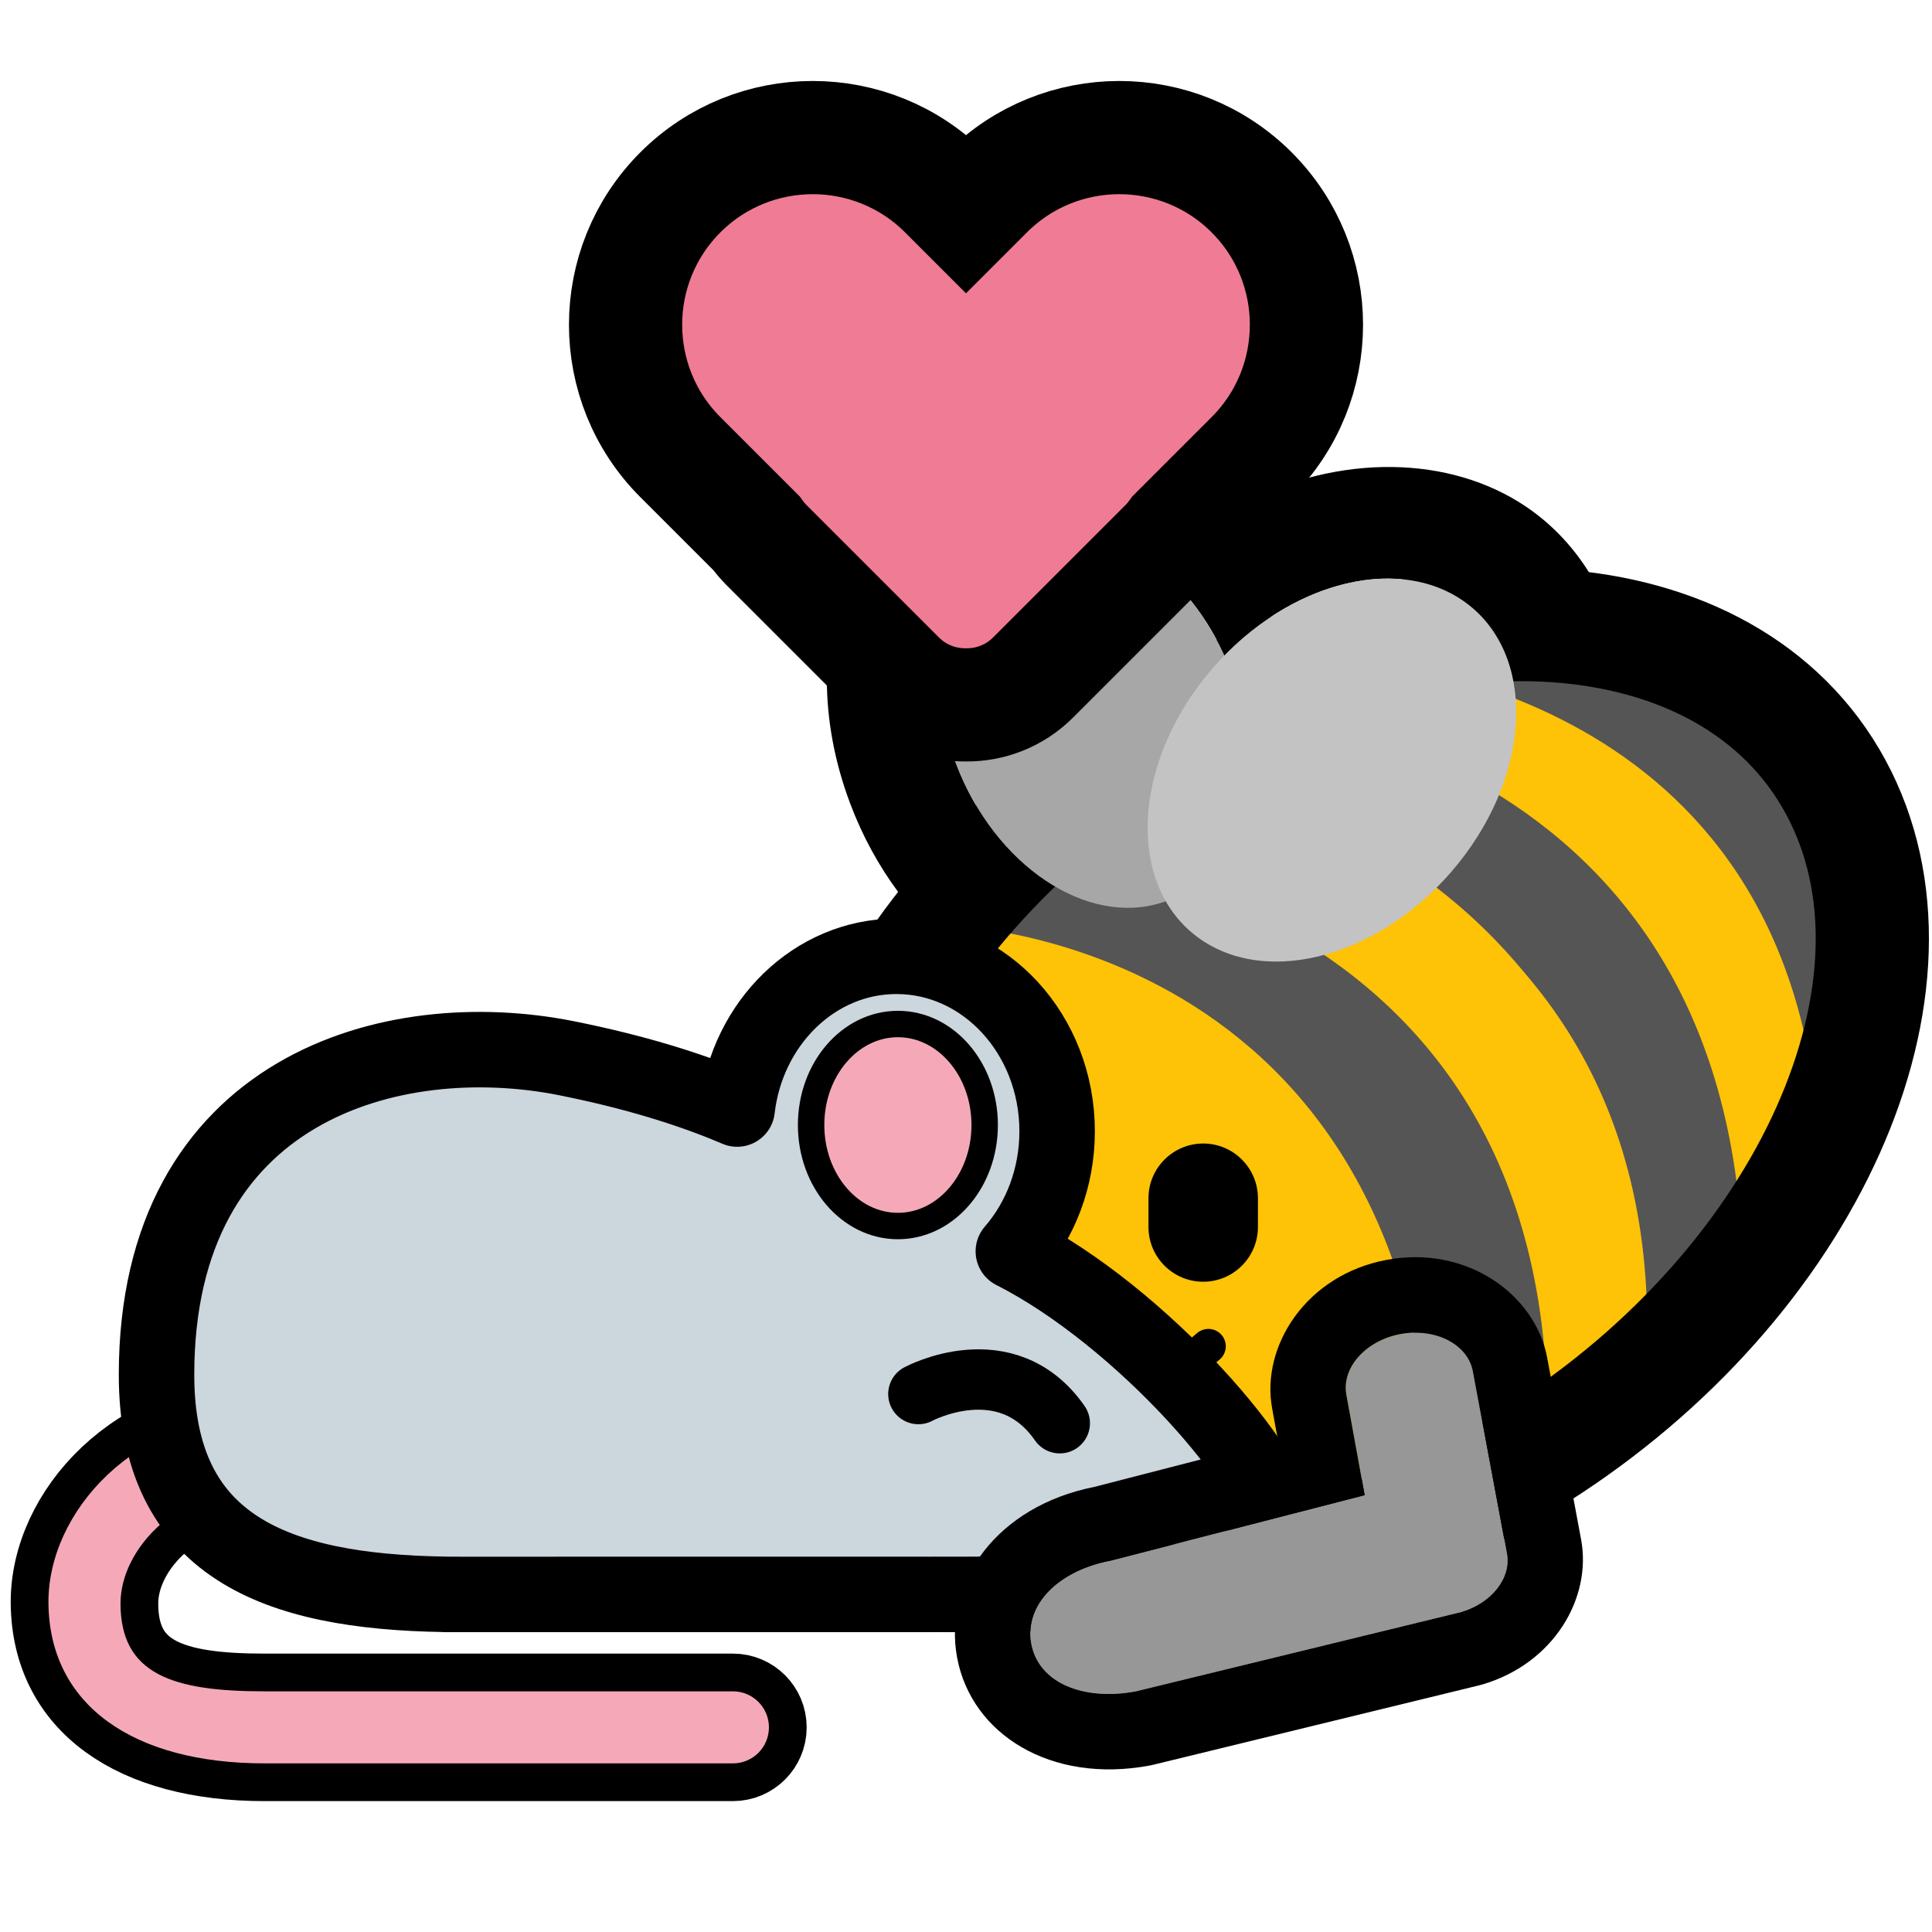
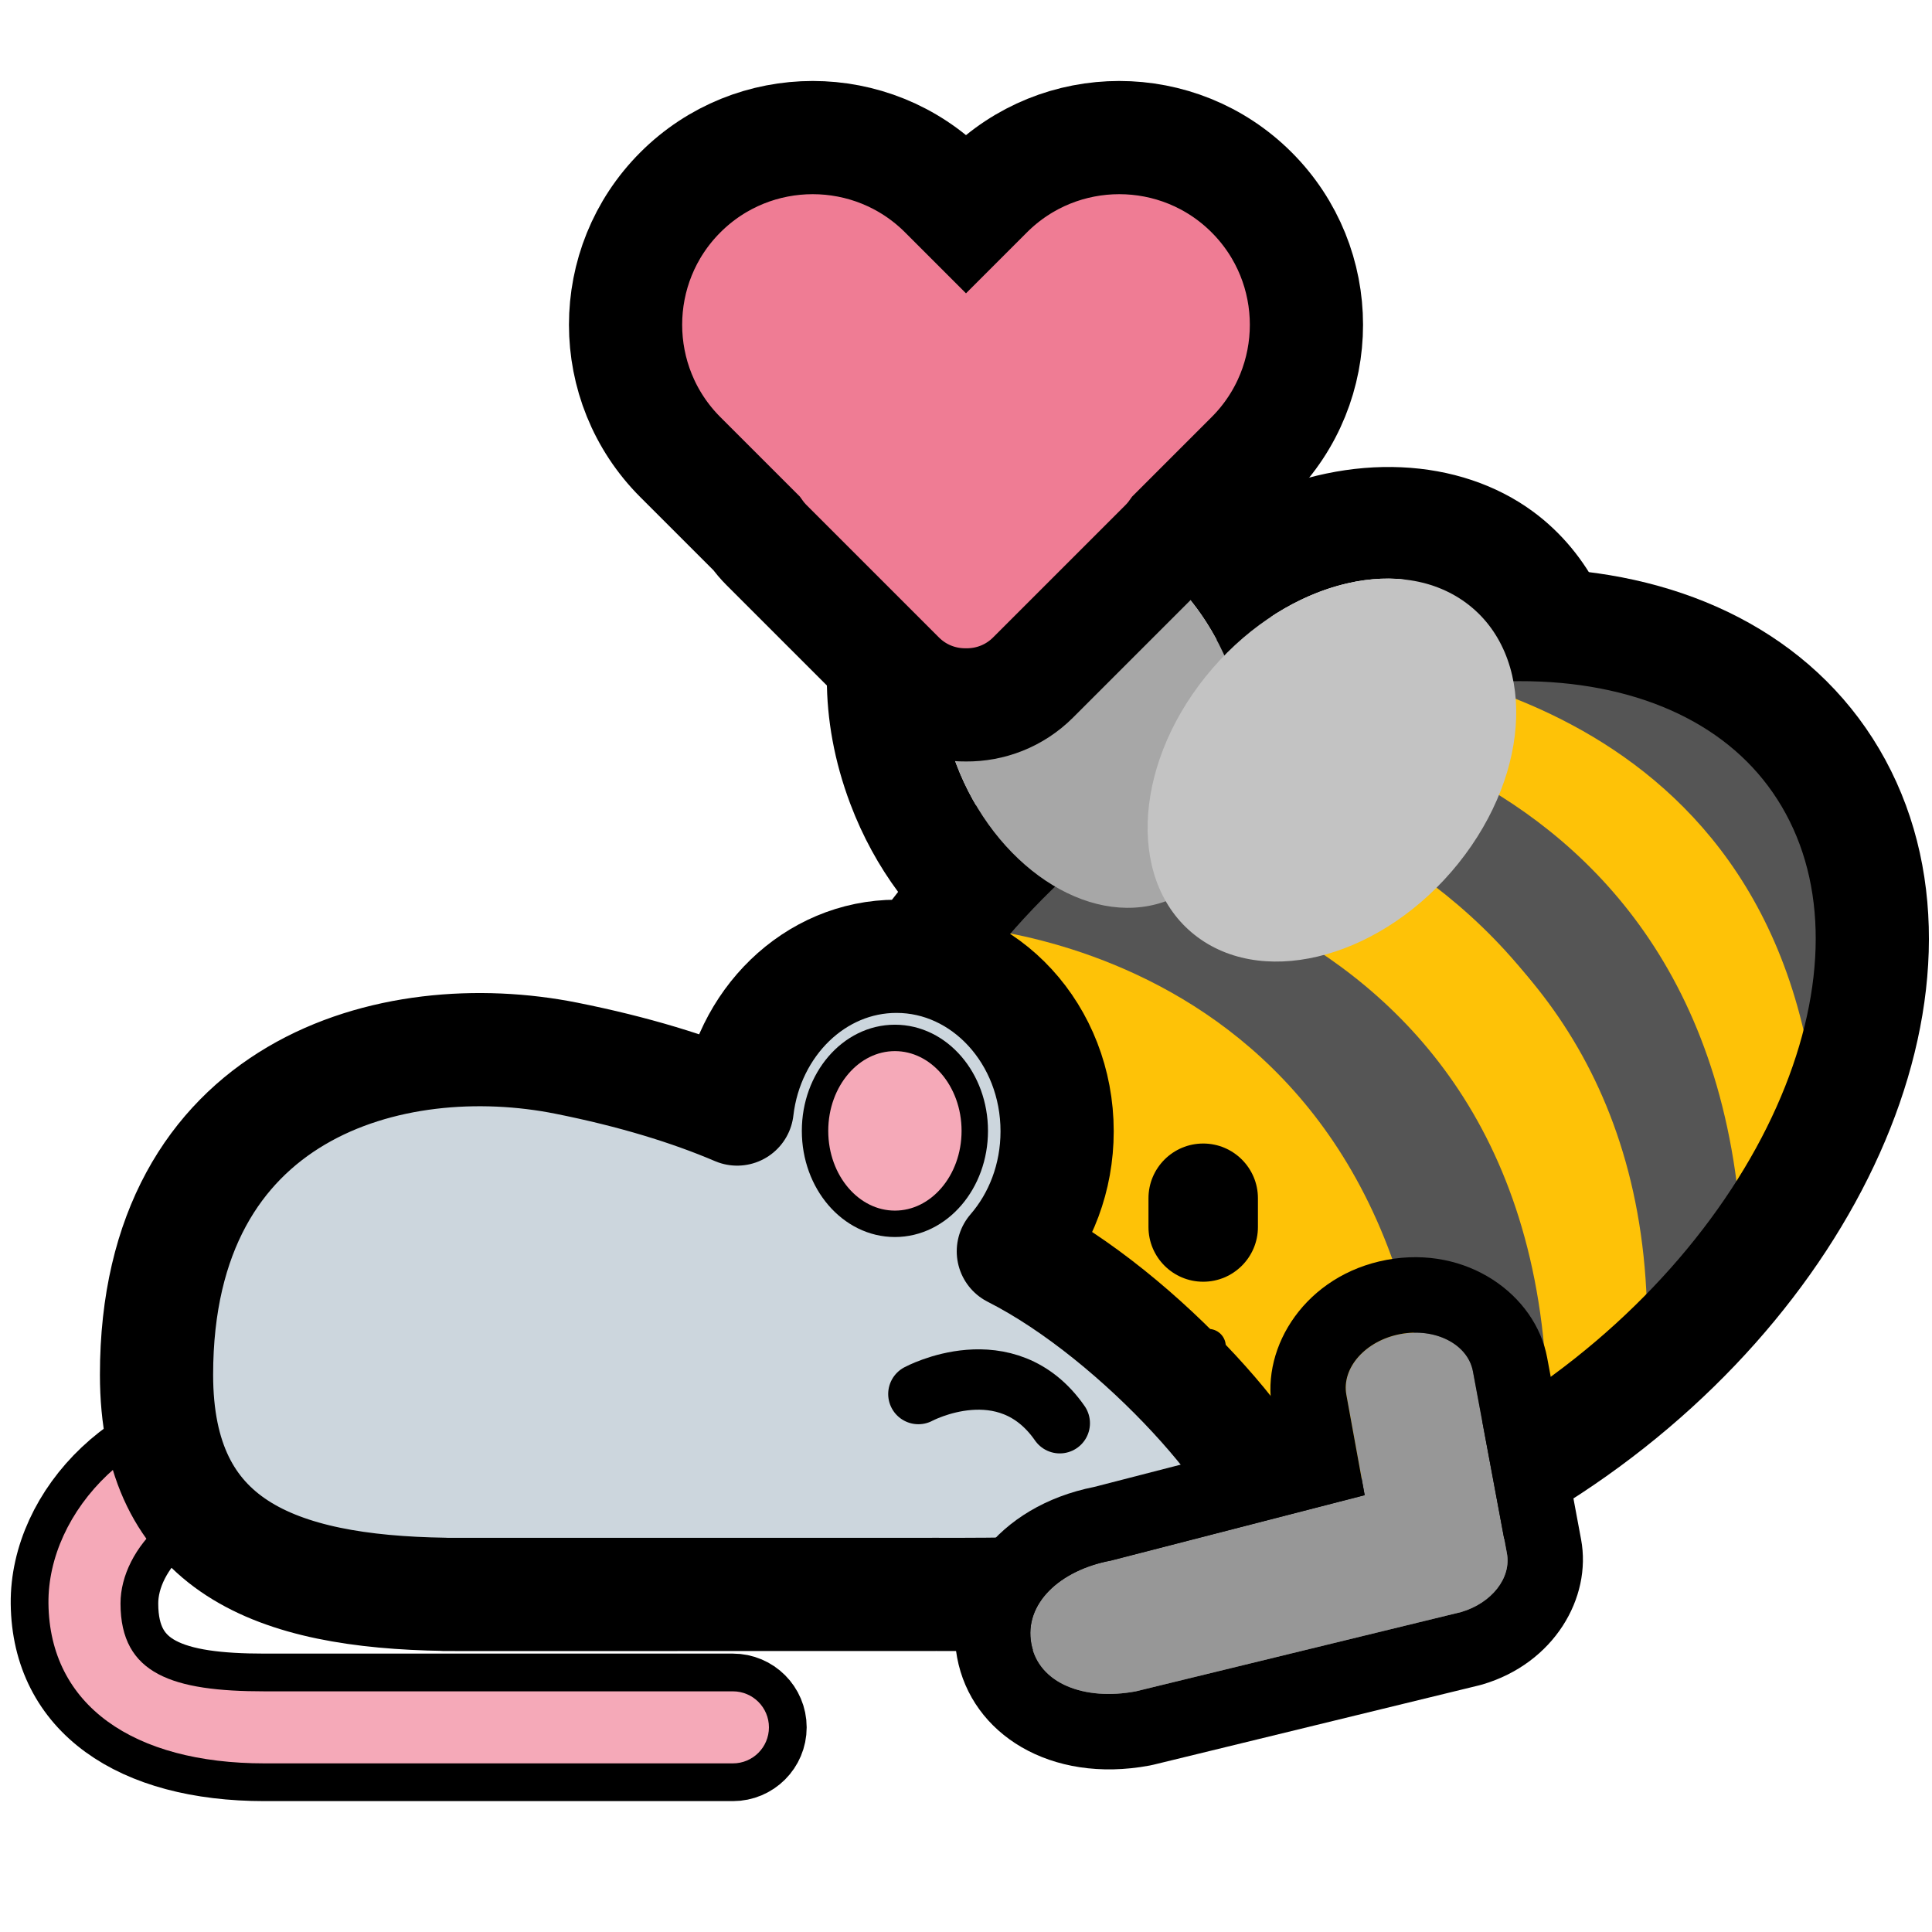
<svg xmlns="http://www.w3.org/2000/svg" width="100%" height="100%" viewBox="0 0 256 256" version="1.1" xml:space="preserve" style="fill-rule:evenodd;clip-rule:evenodd;stroke-linecap:round;stroke-linejoin:round;stroke-miterlimit:1.5;">
  <rect id="blobbee_hug_mouse_heart" x="-0" y="0" width="256" height="256" style="fill:none;" />
  <clipPath id="_clip1">
    <rect x="-0" y="0" width="256" height="256" />
  </clipPath>
  <g clip-path="url(#_clip1)">
    <g id="Bee">
      <path id="Wings-outline" d="M148.346,135.121C134.249,134.344 119.24,123.938 112.662,106.497C104.15,83.926 114.112,62.089 130.948,56.459C142.085,52.736 155.58,56.452 165.699,66.148C178.871,59.892 193.341,60.565 203.162,67.808C218.161,78.869 220.853,103.948 204.946,123.783C189.498,143.045 164.378,147.014 149.812,136.273C149.309,135.902 148.82,135.518 148.346,135.121ZM154.47,119.42C155.531,121.274 156.945,122.896 158.715,124.2C167.963,131.021 183.435,126.629 193.244,114.398C203.053,102.168 203.508,86.701 194.259,79.88C185.765,73.616 172.02,76.81 162.236,86.849C156.709,74.672 145.208,67.508 135.704,70.685C125.649,74.048 121.613,87.723 126.697,101.204C131.782,114.685 144.073,122.901 154.129,119.539C154.243,119.501 154.357,119.461 154.47,119.42Z" />
      <path id="Body" d="M152.322,98.199C188.339,75.441 229.071,78.153 243.223,104.252C257.376,130.35 239.624,170.015 203.607,192.773C167.59,215.53 126.858,212.818 112.706,186.72C98.553,160.621 116.305,120.956 152.322,98.199Z" style="fill:rgb(254,194,7);" />
      <g id="Stripes">
        <path d="M179.455,89.413C178.674,90.093 235.718,87.226 241.075,150.81C269.602,67.126 179.739,83.109 179.455,89.413Z" style="fill:rgb(85,85,85);" />
        <path d="M241.075,151.471C237.655,90.119 180.837,88.672 181.147,86.85L159.973,95.432C159.973,95.432 228.579,94.267 231.023,166.562L239.325,152.573" style="fill:rgb(254,194,7);" />
        <path d="M218.269,181.448L230.904,166.562C228.505,94.174 158.533,92.915 158.534,92.942L147.317,100.183C147.213,100.204 219.681,106.58 218.269,181.448Z" style="fill:rgb(85,85,85);" />
        <path d="M148.266,100.238L136.168,110.568C136.168,110.568 205.718,118.147 204.979,192.034L218.04,182.452C222.885,109.163 147.53,100.858 146.461,101.779" style="fill:rgb(254,194,7);" />
        <path d="M133.57,111.977L124.499,122.53C124.499,122.53 188.523,123.162 189.983,199.361L204.979,192.034C207.537,115.854 135.648,112.787 133.57,111.977Z" style="fill:rgb(85,85,85);" />
      </g>
      <path id="Body-outline" d="M152.322,98.199C188.339,75.441 229.071,78.153 243.223,104.252C257.376,130.35 239.624,170.015 203.607,192.773C167.59,215.53 126.858,212.818 112.706,186.72C98.553,160.621 116.305,120.956 152.322,98.199Z" style="fill:none;stroke:black;stroke-width:15px;" />
      <g id="Wings">
        <path id="Back-wing" d="M135.704,70.685C145.76,67.323 158.052,75.539 163.136,89.02C168.221,102.502 164.185,116.177 154.129,119.539C144.073,122.901 131.782,114.685 126.697,101.204C121.613,87.723 125.649,74.048 135.704,70.685Z" style="fill:rgb(167,167,167);" />
        <path id="Front-wing" d="M194.259,79.88C203.508,86.701 203.053,102.168 193.244,114.398C183.435,126.629 167.963,131.021 158.715,124.2C149.466,117.38 149.921,101.913 159.73,89.682C169.538,77.452 185.01,73.06 194.259,79.88Z" style="fill:rgb(195,195,195);" />
      </g>
      <g id="Face">
        <path id="Mouth" d="M128.439,178.362L133.715,187.232L140.824,178.377L149.631,187.207L160.122,178.388" style="fill:none;stroke:black;stroke-width:4.6px;" />
        <g id="Eyes">
          <path id="Right-eye" d="M166.682,158.774L166.682,162.584C166.682,166.586 163.433,169.835 159.431,169.835C155.428,169.835 152.179,166.586 152.179,162.584L152.179,158.774C152.179,154.772 155.428,151.523 159.431,151.523C163.433,151.523 166.682,154.772 166.682,158.774Z" />
          <path id="Left-eye" d="M139.663,158.774L139.663,162.584C139.663,166.586 136.414,169.835 132.412,169.835C128.41,169.835 125.161,166.586 125.161,162.584L125.161,158.774C125.161,154.772 128.41,151.523 132.412,151.523C136.414,151.523 139.663,154.772 139.663,158.774Z" />
        </g>
      </g>
    </g>
    <g id="Mouse">
      <path id="Tail-outline" d="M35.061,233.657L97.114,233.657C99.749,233.657 101.888,231.524 101.888,228.884C101.888,226.245 99.749,224.111 97.114,224.111L35.061,224.111C22.927,224.111 15.968,221.884 15.968,212.463C15.968,205.127 23.81,196.95 35.061,196.95L68.474,196.95C71.114,196.95 73.248,194.816 73.248,192.177C73.248,189.537 71.114,187.403 68.474,187.403L35.061,187.403C17.93,187.403 6.29,200.364 6.421,212.463C6.568,225.94 17.662,233.657 35.061,233.657" style="fill:rgb(234,89,110);fill-rule:nonzero;stroke:black;stroke-width:10px;stroke-linecap:butt;stroke-miterlimit:2;" />
      <path id="Tail" d="M35.061,233.657L97.114,233.657C99.749,233.657 101.888,231.524 101.888,228.884C101.888,226.245 99.749,224.111 97.114,224.111L35.061,224.111C22.927,224.111 15.968,221.884 15.968,212.463C15.968,205.127 23.81,196.95 35.061,196.95L68.474,196.95C71.114,196.95 73.248,194.816 73.248,192.177C73.248,189.537 71.114,187.403 68.474,187.403L35.061,187.403C17.93,187.403 6.29,200.364 6.421,212.463C6.568,225.94 17.662,233.657 35.061,233.657" style="fill:rgb(245,169,184);fill-rule:nonzero;" />
-       <path id="Body1" d="M97.676,146.954C91.432,144.289 83.969,142.001 75.066,140.221C52.026,135.614 20.741,144.106 20.741,182.164C20.741,204.953 36.548,210.916 58.928,211.255L58.928,211.27L61.038,211.271C64.212,211.271 67.554,211.28 70.995,211.271L123.725,211.27L123.731,211.262C124.137,211.267 124.567,211.269 125.024,211.269C138.623,211.269 169.368,211.269 169.368,202.314C169.368,195.278 151.284,174.423 134.273,165.807C137.869,161.656 140.074,156.059 140.074,149.9C140.074,137.093 130.542,126.716 118.785,126.716C107.953,126.716 99.005,135.539 97.676,146.954Z" style="fill:rgb(204,214,221);stroke:black;stroke-width:10px;stroke-linecap:butt;stroke-miterlimit:2;" />
+       <path id="Body1" d="M97.676,146.954C91.432,144.289 83.969,142.001 75.066,140.221C52.026,135.614 20.741,144.106 20.741,182.164C20.741,204.953 36.548,210.916 58.928,211.255L58.928,211.27L61.038,211.271C64.212,211.271 67.554,211.28 70.995,211.271L123.725,211.27L123.731,211.262C124.137,211.267 124.567,211.269 125.024,211.269C138.623,211.269 169.368,211.269 169.368,202.314C169.368,195.278 151.284,174.423 134.273,165.807C137.869,161.656 140.074,156.059 140.074,149.9C140.074,137.093 130.542,126.716 118.785,126.716C107.953,126.716 99.005,135.539 97.676,146.954Z" style="fill:rgb(204,214,221);stroke:black;stroke-width:15px;stroke-linecap:butt;stroke-miterlimit:2;" />
      <g id="Ear">
-         <path id="path44" d="M107.475,149.069C107.475,156.458 112.625,162.455 118.975,162.455C125.33,162.455 130.476,156.458 130.476,149.069C130.476,141.679 125.33,135.687 118.975,135.687C112.625,135.687 107.475,141.679 107.475,149.069" style="fill:rgb(245,169,184);fill-rule:nonzero;stroke:black;stroke-width:3.5px;stroke-linecap:butt;stroke-miterlimit:2;" />
+         <path id="path44" d="M107.997,149.844C107.997,156.644 112.736,162.162 118.58,162.162C124.428,162.162 129.163,156.644 129.163,149.844C129.163,143.044 124.428,137.529 118.58,137.529C112.736,137.529 107.997,143.044 107.997,149.844" style="fill:rgb(245,169,184);fill-rule:nonzero;stroke:black;stroke-width:3.5px;stroke-linecap:butt;stroke-miterlimit:2;" />
      </g>
      <path id="Eye" d="M121.69,184.717C121.69,184.717 133.358,178.429 140.426,188.584" style="fill:none;stroke:black;stroke-width:8px;" />
    </g>
    <path id="Right-arm" d="M193.615,213.603L150.492,224.114C143.682,225.385 137.639,223.088 136.653,217.806C135.667,212.524 140.388,208.054 147.198,206.783L180.825,198.116L178.404,184.836C177.734,181.248 180.947,177.633 185.573,176.769C190.2,175.905 194.5,178.117 195.17,181.706L199.672,205.818C200.286,209.107 197.63,212.419 193.615,213.603Z" style="fill:rgb(151,151,151);" />
    <path d="M195.983,223.319L152.86,233.829C152.683,233.872 152.506,233.911 152.327,233.944C139.235,236.388 128.718,229.796 126.823,219.641C124.946,209.587 132.153,199.575 144.998,197.023C144.998,197.023 169.319,190.755 169.319,190.755C169.319,190.755 168.568,186.635 168.568,186.635C167.047,178.369 173.085,168.928 183.738,166.939C194.407,164.947 203.456,171.596 205.001,179.871L209.502,203.982C210.948,211.729 205.9,220.405 196.444,223.195C196.291,223.24 196.138,223.281 195.983,223.319ZM193.615,213.603C197.63,212.419 200.286,209.107 199.672,205.818L195.17,181.706C194.5,178.117 190.2,175.905 185.573,176.769C180.947,177.633 177.734,181.248 178.404,184.836L180.825,198.116L147.198,206.783C140.388,208.054 135.667,212.524 136.653,217.806C137.639,223.088 143.682,225.385 150.492,224.114L193.615,213.603Z" />
    <path id="Heart" d="M100.241,70.661L90.15,60.571C80.47,50.89 80.47,35.171 90.15,25.491C99.831,15.81 115.55,15.81 125.231,25.491L128,28.26L130.769,25.491C140.45,15.81 156.169,15.81 165.85,25.491C175.53,35.171 175.53,50.89 165.85,60.571L155.759,70.661C155.367,71.211 154.923,71.736 154.43,72.23L136.889,89.77C134.439,92.221 131.215,93.43 128,93.4C124.785,93.43 121.561,92.221 119.111,89.77L101.57,72.23C101.077,71.736 100.633,71.211 100.241,70.661Z" style="fill:rgb(239,124,148);stroke:black;stroke-width:15px;stroke-linejoin:miter;stroke-miterlimit:5;" />
  </g>
</svg>
